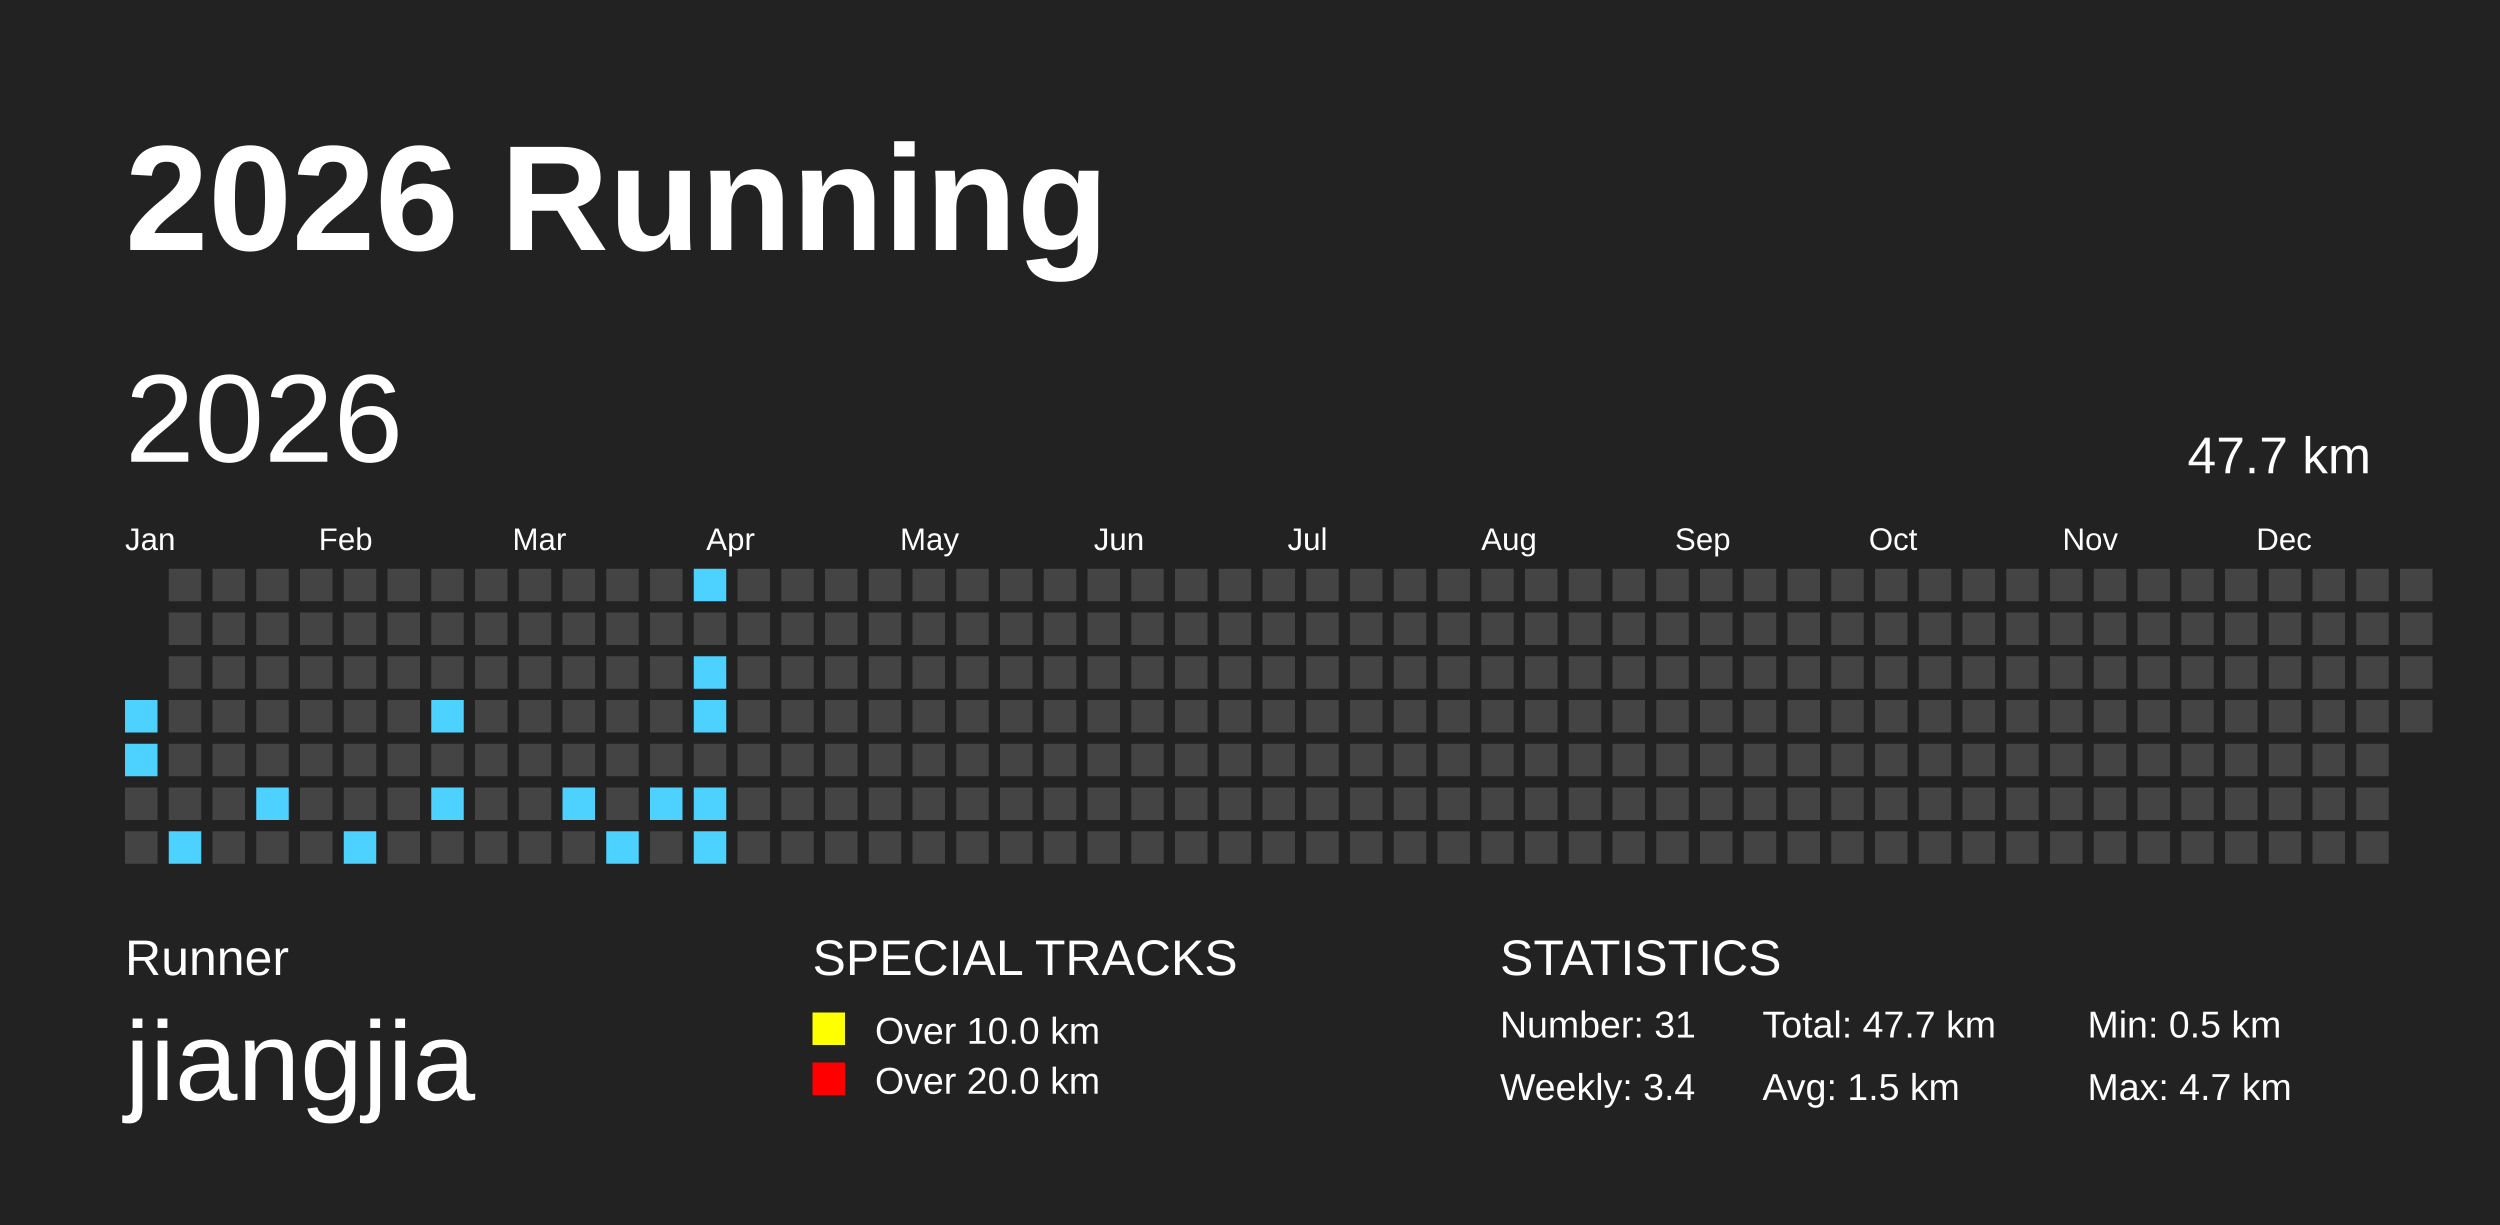
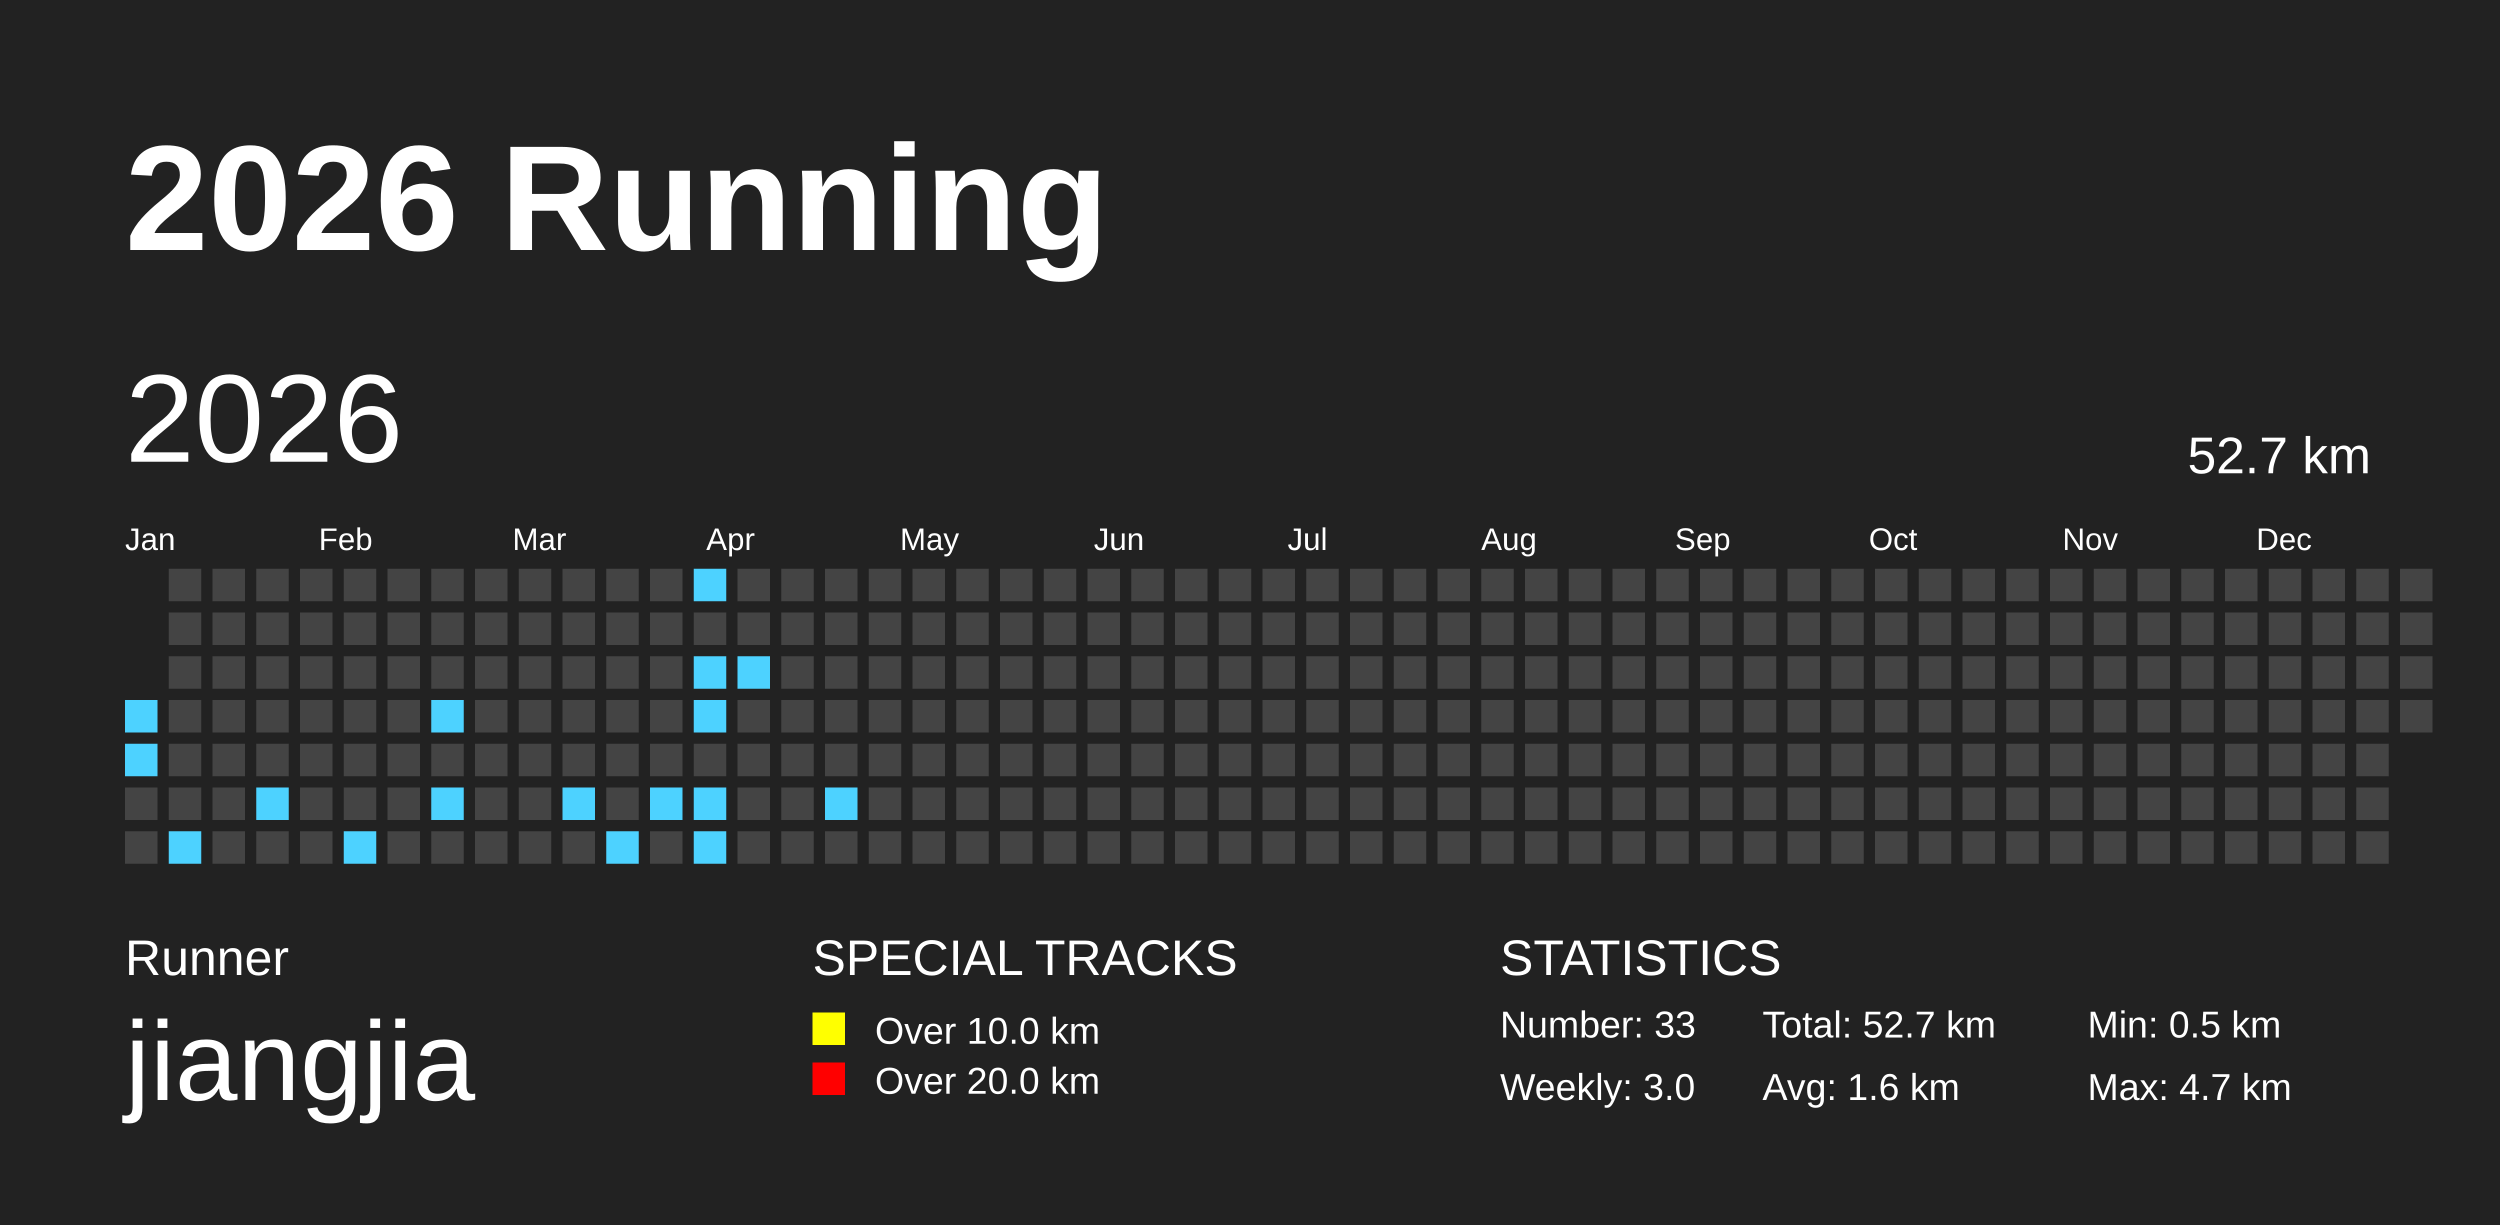
<svg xmlns="http://www.w3.org/2000/svg" baseProfile="full" height="98mm" version="1.1" viewBox="0,0,200,98" width="200mm">
  <defs />
  <rect fill="#222222" height="98" width="200" x="0" y="0" />
  <text fill="#FFFFFF" style="font-size:12px; font-family:Arial; font-weight:bold;" x="10" y="20">2026 Running</text>
  <text fill="#FFFFFF" style="font-size:4px; font-family:Arial" x="10" y="78">Runner</text>
  <text fill="#FFFFFF" style="font-size:9px; font-family:Arial" x="10" y="88">jiangjia</text>
  <text fill="#FFFFFF" style="font-size:4px; font-family:Arial" x="65" y="78">SPECIAL TRACKS</text>
  <rect fill="yellow" height="2.6" width="2.6" x="65" y="81" />
  <text fill="#FFFFFF" style="font-size:3px; font-family:Arial" x="70" y="83.5">Over 10.0 km</text>
  <rect fill="red" height="2.6" width="2.6" x="65" y="85" />
  <text fill="#FFFFFF" style="font-size:3px; font-family:Arial" x="70" y="87.5">Over 20.0 km</text>
  <text fill="#FFFFFF" style="font-size:4px; font-family:Arial" x="120" y="78">STATISTICS</text>
-   <text fill="#FFFFFF" style="font-size:3px; font-family:Arial" x="120" y="83">Number: 31</text>
-   <text fill="#FFFFFF" style="font-size:3px; font-family:Arial" x="120" y="88">Weekly: 3.4</text>
-   <text fill="#FFFFFF" style="font-size:3px; font-family:Arial" x="141" y="83">Total: 47.7 km</text>
-   <text fill="#FFFFFF" style="font-size:3px; font-family:Arial" x="141" y="88">Avg: 1.5 km</text>
+   <text fill="#FFFFFF" style="font-size:3px; font-family:Arial" x="120" y="83">Number: 33</text>
+   <text fill="#FFFFFF" style="font-size:3px; font-family:Arial" x="120" y="88">Weekly: 3.0</text>
+   <text fill="#FFFFFF" style="font-size:3px; font-family:Arial" x="141" y="83">Total: 52.7 km</text>
+   <text fill="#FFFFFF" style="font-size:3px; font-family:Arial" x="141" y="88">Avg: 1.6 km</text>
  <text fill="#FFFFFF" style="font-size:3px; font-family:Arial" x="167" y="83">Min: 0.5 km</text>
  <text fill="#FFFFFF" style="font-size:3px; font-family:Arial" x="167" y="88">Max: 4.7 km</text>
  <text dominant-baseline="hanging" fill="#FFFFFF" style="font-size:10.0px; font-family:Arial;" x="10" y="30">2026</text>
-   <text dominant-baseline="hanging" fill="#FFFFFF" style="font-size:4.125px; font-family:Arial;" x="175" y="35">47.7 km</text>
+   <text dominant-baseline="hanging" fill="#FFFFFF" style="font-size:4.125px; font-family:Arial;" x="175" y="35">52.7 km</text>
  <text fill="#FFFFFF" style="font-size:2.5px; font-family:Arial" x="10.0" y="44">Jan</text>
  <text fill="#FFFFFF" style="font-size:2.5px; font-family:Arial" x="25.5" y="44">Feb</text>
  <text fill="#FFFFFF" style="font-size:2.5px; font-family:Arial" x="41.0" y="44">Mar</text>
  <text fill="#FFFFFF" style="font-size:2.5px; font-family:Arial" x="56.5" y="44">Apr</text>
  <text fill="#FFFFFF" style="font-size:2.5px; font-family:Arial" x="72.0" y="44">May</text>
  <text fill="#FFFFFF" style="font-size:2.5px; font-family:Arial" x="87.5" y="44">Jun</text>
  <text fill="#FFFFFF" style="font-size:2.5px; font-family:Arial" x="103.0" y="44">Jul</text>
  <text fill="#FFFFFF" style="font-size:2.5px; font-family:Arial" x="118.5" y="44">Aug</text>
  <text fill="#FFFFFF" style="font-size:2.5px; font-family:Arial" x="134.0" y="44">Sep</text>
  <text fill="#FFFFFF" style="font-size:2.5px; font-family:Arial" x="149.5" y="44">Oct</text>
  <text fill="#FFFFFF" style="font-size:2.5px; font-family:Arial" x="165.0" y="44">Nov</text>
  <text fill="#FFFFFF" style="font-size:2.5px; font-family:Arial" x="180.5" y="44">Dec</text>
  <rect fill="#4DD2FF" height="2.6" width="2.6" x="10.0" y="56.0" />
  <rect fill="#4DD2FF" height="2.6" width="2.6" x="10.0" y="59.5" />
  <rect fill="#444444" height="2.6" width="2.6" x="10.0" y="63.0" />
  <rect fill="#444444" height="2.6" width="2.6" x="10.0" y="66.5" />
  <rect fill="#444444" height="2.6" width="2.6" x="13.5" y="45.5" />
  <rect fill="#444444" height="2.6" width="2.6" x="13.5" y="49.0" />
  <rect fill="#444444" height="2.6" width="2.6" x="13.5" y="52.5" />
  <rect fill="#444444" height="2.6" width="2.6" x="13.5" y="56.0" />
  <rect fill="#444444" height="2.6" width="2.6" x="13.5" y="59.5" />
  <rect fill="#444444" height="2.6" width="2.6" x="13.5" y="63.0" />
  <rect fill="#4DD2FF" height="2.6" width="2.6" x="13.5" y="66.5" />
  <rect fill="#444444" height="2.6" width="2.6" x="17.0" y="45.5" />
  <rect fill="#444444" height="2.6" width="2.6" x="17.0" y="49.0" />
  <rect fill="#444444" height="2.6" width="2.6" x="17.0" y="52.5" />
  <rect fill="#444444" height="2.6" width="2.6" x="17.0" y="56.0" />
  <rect fill="#444444" height="2.6" width="2.6" x="17.0" y="59.5" />
  <rect fill="#444444" height="2.6" width="2.6" x="17.0" y="63.0" />
  <rect fill="#444444" height="2.6" width="2.6" x="17.0" y="66.5" />
  <rect fill="#444444" height="2.6" width="2.6" x="20.5" y="45.5" />
  <rect fill="#444444" height="2.6" width="2.6" x="20.5" y="49.0" />
  <rect fill="#444444" height="2.6" width="2.6" x="20.5" y="52.5" />
  <rect fill="#444444" height="2.6" width="2.6" x="20.5" y="56.0" />
  <rect fill="#444444" height="2.6" width="2.6" x="20.5" y="59.5" />
  <rect fill="#4DD2FF" height="2.6" width="2.6" x="20.5" y="63.0" />
  <rect fill="#444444" height="2.6" width="2.6" x="20.5" y="66.5" />
  <rect fill="#444444" height="2.6" width="2.6" x="24.0" y="45.5" />
  <rect fill="#444444" height="2.6" width="2.6" x="24.0" y="49.0" />
  <rect fill="#444444" height="2.6" width="2.6" x="24.0" y="52.5" />
  <rect fill="#444444" height="2.6" width="2.6" x="24.0" y="56.0" />
  <rect fill="#444444" height="2.6" width="2.6" x="24.0" y="59.5" />
  <rect fill="#444444" height="2.6" width="2.6" x="24.0" y="63.0" />
  <rect fill="#444444" height="2.6" width="2.6" x="24.0" y="66.5" />
  <rect fill="#444444" height="2.6" width="2.6" x="27.5" y="45.5" />
  <rect fill="#444444" height="2.6" width="2.6" x="27.5" y="49.0" />
  <rect fill="#444444" height="2.6" width="2.6" x="27.5" y="52.5" />
  <rect fill="#444444" height="2.6" width="2.6" x="27.5" y="56.0" />
  <rect fill="#444444" height="2.6" width="2.6" x="27.5" y="59.5" />
  <rect fill="#444444" height="2.6" width="2.6" x="27.5" y="63.0" />
  <rect fill="#4DD2FF" height="2.6" width="2.6" x="27.5" y="66.5" />
  <rect fill="#444444" height="2.6" width="2.6" x="31.0" y="45.5" />
  <rect fill="#444444" height="2.6" width="2.6" x="31.0" y="49.0" />
  <rect fill="#444444" height="2.6" width="2.6" x="31.0" y="52.5" />
  <rect fill="#444444" height="2.6" width="2.6" x="31.0" y="56.0" />
  <rect fill="#444444" height="2.6" width="2.6" x="31.0" y="59.5" />
  <rect fill="#444444" height="2.6" width="2.6" x="31.0" y="63.0" />
  <rect fill="#444444" height="2.6" width="2.6" x="31.0" y="66.5" />
  <rect fill="#444444" height="2.6" width="2.6" x="34.5" y="45.5" />
  <rect fill="#444444" height="2.6" width="2.6" x="34.5" y="49.0" />
  <rect fill="#444444" height="2.6" width="2.6" x="34.5" y="52.5" />
  <rect fill="#4DD2FF" height="2.6" width="2.6" x="34.5" y="56.0" />
  <rect fill="#444444" height="2.6" width="2.6" x="34.5" y="59.5" />
  <rect fill="#4DD2FF" height="2.6" width="2.6" x="34.5" y="63.0" />
  <rect fill="#444444" height="2.6" width="2.6" x="34.5" y="66.5" />
  <rect fill="#444444" height="2.6" width="2.6" x="38.0" y="45.5" />
  <rect fill="#444444" height="2.6" width="2.6" x="38.0" y="49.0" />
  <rect fill="#444444" height="2.6" width="2.6" x="38.0" y="52.5" />
  <rect fill="#444444" height="2.6" width="2.6" x="38.0" y="56.0" />
  <rect fill="#444444" height="2.6" width="2.6" x="38.0" y="59.5" />
  <rect fill="#444444" height="2.6" width="2.6" x="38.0" y="63.0" />
  <rect fill="#444444" height="2.6" width="2.6" x="38.0" y="66.5" />
  <rect fill="#444444" height="2.6" width="2.6" x="41.5" y="45.5" />
  <rect fill="#444444" height="2.6" width="2.6" x="41.5" y="49.0" />
  <rect fill="#444444" height="2.6" width="2.6" x="41.5" y="52.5" />
  <rect fill="#444444" height="2.6" width="2.6" x="41.5" y="56.0" />
  <rect fill="#444444" height="2.6" width="2.6" x="41.5" y="59.5" />
  <rect fill="#444444" height="2.6" width="2.6" x="41.5" y="63.0" />
  <rect fill="#444444" height="2.6" width="2.6" x="41.5" y="66.5" />
  <rect fill="#444444" height="2.6" width="2.6" x="45.0" y="45.5" />
  <rect fill="#444444" height="2.6" width="2.6" x="45.0" y="49.0" />
  <rect fill="#444444" height="2.6" width="2.6" x="45.0" y="52.5" />
  <rect fill="#444444" height="2.6" width="2.6" x="45.0" y="56.0" />
  <rect fill="#444444" height="2.6" width="2.6" x="45.0" y="59.5" />
  <rect fill="#4DD2FF" height="2.6" width="2.6" x="45.0" y="63.0" />
  <rect fill="#444444" height="2.6" width="2.6" x="45.0" y="66.5" />
  <rect fill="#444444" height="2.6" width="2.6" x="48.5" y="45.5" />
  <rect fill="#444444" height="2.6" width="2.6" x="48.5" y="49.0" />
  <rect fill="#444444" height="2.6" width="2.6" x="48.5" y="52.5" />
  <rect fill="#444444" height="2.6" width="2.6" x="48.5" y="56.0" />
  <rect fill="#444444" height="2.6" width="2.6" x="48.5" y="59.5" />
  <rect fill="#444444" height="2.6" width="2.6" x="48.5" y="63.0" />
  <rect fill="#4DD2FF" height="2.6" width="2.6" x="48.5" y="66.5" />
  <rect fill="#444444" height="2.6" width="2.6" x="52.0" y="45.5" />
  <rect fill="#444444" height="2.6" width="2.6" x="52.0" y="49.0" />
  <rect fill="#444444" height="2.6" width="2.6" x="52.0" y="52.5" />
  <rect fill="#444444" height="2.6" width="2.6" x="52.0" y="56.0" />
  <rect fill="#444444" height="2.6" width="2.6" x="52.0" y="59.5" />
  <rect fill="#4DD2FF" height="2.6" width="2.6" x="52.0" y="63.0" />
  <rect fill="#444444" height="2.6" width="2.6" x="52.0" y="66.5" />
  <rect fill="#4DD2FF" height="2.6" width="2.6" x="55.5" y="45.5" />
  <rect fill="#444444" height="2.6" width="2.6" x="55.5" y="49.0" />
  <rect fill="#4DD2FF" height="2.6" width="2.6" x="55.5" y="52.5" />
  <rect fill="#4DD2FF" height="2.6" width="2.6" x="55.5" y="56.0" />
  <rect fill="#444444" height="2.6" width="2.6" x="55.5" y="59.5" />
  <rect fill="#4DD2FF" height="2.6" width="2.6" x="55.5" y="63.0" />
  <rect fill="#4DD2FF" height="2.6" width="2.6" x="55.5" y="66.5" />
  <rect fill="#444444" height="2.6" width="2.6" x="59.0" y="45.5" />
  <rect fill="#444444" height="2.6" width="2.6" x="59.0" y="49.0" />
-   <rect fill="#444444" height="2.6" width="2.6" x="59.0" y="52.5" />
+   <rect fill="#4DD2FF" height="2.6" width="2.6" x="59.0" y="52.5" />
  <rect fill="#444444" height="2.6" width="2.6" x="59.0" y="56.0" />
  <rect fill="#444444" height="2.6" width="2.6" x="59.0" y="59.5" />
  <rect fill="#444444" height="2.6" width="2.6" x="59.0" y="63.0" />
  <rect fill="#444444" height="2.6" width="2.6" x="59.0" y="66.5" />
  <rect fill="#444444" height="2.6" width="2.6" x="62.5" y="45.5" />
  <rect fill="#444444" height="2.6" width="2.6" x="62.5" y="49.0" />
  <rect fill="#444444" height="2.6" width="2.6" x="62.5" y="52.5" />
  <rect fill="#444444" height="2.6" width="2.6" x="62.5" y="56.0" />
  <rect fill="#444444" height="2.6" width="2.6" x="62.5" y="59.5" />
  <rect fill="#444444" height="2.6" width="2.6" x="62.5" y="63.0" />
  <rect fill="#444444" height="2.6" width="2.6" x="62.5" y="66.5" />
  <rect fill="#444444" height="2.6" width="2.6" x="66.0" y="45.5" />
  <rect fill="#444444" height="2.6" width="2.6" x="66.0" y="49.0" />
  <rect fill="#444444" height="2.6" width="2.6" x="66.0" y="52.5" />
  <rect fill="#444444" height="2.6" width="2.6" x="66.0" y="56.0" />
  <rect fill="#444444" height="2.6" width="2.6" x="66.0" y="59.5" />
-   <rect fill="#444444" height="2.6" width="2.6" x="66.0" y="63.0" />
+   <rect fill="#4DD2FF" height="2.6" width="2.6" x="66.0" y="63.0" />
  <rect fill="#444444" height="2.6" width="2.6" x="66.0" y="66.5" />
  <rect fill="#444444" height="2.6" width="2.6" x="69.5" y="45.5" />
  <rect fill="#444444" height="2.6" width="2.6" x="69.5" y="49.0" />
  <rect fill="#444444" height="2.6" width="2.6" x="69.5" y="52.5" />
  <rect fill="#444444" height="2.6" width="2.6" x="69.5" y="56.0" />
  <rect fill="#444444" height="2.6" width="2.6" x="69.5" y="59.5" />
  <rect fill="#444444" height="2.6" width="2.6" x="69.5" y="63.0" />
  <rect fill="#444444" height="2.6" width="2.6" x="69.5" y="66.5" />
  <rect fill="#444444" height="2.6" width="2.6" x="73.0" y="45.5" />
  <rect fill="#444444" height="2.6" width="2.6" x="73.0" y="49.0" />
  <rect fill="#444444" height="2.6" width="2.6" x="73.0" y="52.5" />
  <rect fill="#444444" height="2.6" width="2.6" x="73.0" y="56.0" />
  <rect fill="#444444" height="2.6" width="2.6" x="73.0" y="59.5" />
  <rect fill="#444444" height="2.6" width="2.6" x="73.0" y="63.0" />
  <rect fill="#444444" height="2.6" width="2.6" x="73.0" y="66.5" />
  <rect fill="#444444" height="2.6" width="2.6" x="76.5" y="45.5" />
  <rect fill="#444444" height="2.6" width="2.6" x="76.5" y="49.0" />
  <rect fill="#444444" height="2.6" width="2.6" x="76.5" y="52.5" />
  <rect fill="#444444" height="2.6" width="2.6" x="76.5" y="56.0" />
  <rect fill="#444444" height="2.6" width="2.6" x="76.5" y="59.5" />
  <rect fill="#444444" height="2.6" width="2.6" x="76.5" y="63.0" />
  <rect fill="#444444" height="2.6" width="2.6" x="76.5" y="66.5" />
  <rect fill="#444444" height="2.6" width="2.6" x="80.0" y="45.5" />
  <rect fill="#444444" height="2.6" width="2.6" x="80.0" y="49.0" />
  <rect fill="#444444" height="2.6" width="2.6" x="80.0" y="52.5" />
  <rect fill="#444444" height="2.6" width="2.6" x="80.0" y="56.0" />
  <rect fill="#444444" height="2.6" width="2.6" x="80.0" y="59.5" />
  <rect fill="#444444" height="2.6" width="2.6" x="80.0" y="63.0" />
  <rect fill="#444444" height="2.6" width="2.6" x="80.0" y="66.5" />
  <rect fill="#444444" height="2.6" width="2.6" x="83.5" y="45.5" />
  <rect fill="#444444" height="2.6" width="2.6" x="83.5" y="49.0" />
  <rect fill="#444444" height="2.6" width="2.6" x="83.5" y="52.5" />
  <rect fill="#444444" height="2.6" width="2.6" x="83.5" y="56.0" />
  <rect fill="#444444" height="2.6" width="2.6" x="83.5" y="59.5" />
  <rect fill="#444444" height="2.6" width="2.6" x="83.5" y="63.0" />
  <rect fill="#444444" height="2.6" width="2.6" x="83.5" y="66.5" />
  <rect fill="#444444" height="2.6" width="2.6" x="87.0" y="45.5" />
  <rect fill="#444444" height="2.6" width="2.6" x="87.0" y="49.0" />
  <rect fill="#444444" height="2.6" width="2.6" x="87.0" y="52.5" />
  <rect fill="#444444" height="2.6" width="2.6" x="87.0" y="56.0" />
  <rect fill="#444444" height="2.6" width="2.6" x="87.0" y="59.5" />
  <rect fill="#444444" height="2.6" width="2.6" x="87.0" y="63.0" />
  <rect fill="#444444" height="2.6" width="2.6" x="87.0" y="66.5" />
  <rect fill="#444444" height="2.6" width="2.6" x="90.5" y="45.5" />
  <rect fill="#444444" height="2.6" width="2.6" x="90.5" y="49.0" />
  <rect fill="#444444" height="2.6" width="2.6" x="90.5" y="52.5" />
  <rect fill="#444444" height="2.6" width="2.6" x="90.5" y="56.0" />
  <rect fill="#444444" height="2.6" width="2.6" x="90.5" y="59.5" />
  <rect fill="#444444" height="2.6" width="2.6" x="90.5" y="63.0" />
  <rect fill="#444444" height="2.6" width="2.6" x="90.5" y="66.5" />
  <rect fill="#444444" height="2.6" width="2.6" x="94.0" y="45.5" />
  <rect fill="#444444" height="2.6" width="2.6" x="94.0" y="49.0" />
  <rect fill="#444444" height="2.6" width="2.6" x="94.0" y="52.5" />
  <rect fill="#444444" height="2.6" width="2.6" x="94.0" y="56.0" />
  <rect fill="#444444" height="2.6" width="2.6" x="94.0" y="59.5" />
  <rect fill="#444444" height="2.6" width="2.6" x="94.0" y="63.0" />
  <rect fill="#444444" height="2.6" width="2.6" x="94.0" y="66.5" />
  <rect fill="#444444" height="2.6" width="2.6" x="97.5" y="45.5" />
  <rect fill="#444444" height="2.6" width="2.6" x="97.5" y="49.0" />
  <rect fill="#444444" height="2.6" width="2.6" x="97.5" y="52.5" />
  <rect fill="#444444" height="2.6" width="2.6" x="97.5" y="56.0" />
  <rect fill="#444444" height="2.6" width="2.6" x="97.5" y="59.5" />
  <rect fill="#444444" height="2.6" width="2.6" x="97.5" y="63.0" />
  <rect fill="#444444" height="2.6" width="2.6" x="97.5" y="66.5" />
  <rect fill="#444444" height="2.6" width="2.6" x="101.0" y="45.5" />
  <rect fill="#444444" height="2.6" width="2.6" x="101.0" y="49.0" />
  <rect fill="#444444" height="2.6" width="2.6" x="101.0" y="52.5" />
  <rect fill="#444444" height="2.6" width="2.6" x="101.0" y="56.0" />
  <rect fill="#444444" height="2.6" width="2.6" x="101.0" y="59.5" />
  <rect fill="#444444" height="2.6" width="2.6" x="101.0" y="63.0" />
  <rect fill="#444444" height="2.6" width="2.6" x="101.0" y="66.5" />
  <rect fill="#444444" height="2.6" width="2.6" x="104.5" y="45.5" />
  <rect fill="#444444" height="2.6" width="2.6" x="104.5" y="49.0" />
  <rect fill="#444444" height="2.6" width="2.6" x="104.5" y="52.5" />
  <rect fill="#444444" height="2.6" width="2.6" x="104.5" y="56.0" />
  <rect fill="#444444" height="2.6" width="2.6" x="104.5" y="59.5" />
  <rect fill="#444444" height="2.6" width="2.6" x="104.5" y="63.0" />
  <rect fill="#444444" height="2.6" width="2.6" x="104.5" y="66.5" />
  <rect fill="#444444" height="2.6" width="2.6" x="108.0" y="45.5" />
  <rect fill="#444444" height="2.6" width="2.6" x="108.0" y="49.0" />
  <rect fill="#444444" height="2.6" width="2.6" x="108.0" y="52.5" />
  <rect fill="#444444" height="2.6" width="2.6" x="108.0" y="56.0" />
  <rect fill="#444444" height="2.6" width="2.6" x="108.0" y="59.5" />
  <rect fill="#444444" height="2.6" width="2.6" x="108.0" y="63.0" />
  <rect fill="#444444" height="2.6" width="2.6" x="108.0" y="66.5" />
  <rect fill="#444444" height="2.6" width="2.6" x="111.5" y="45.5" />
  <rect fill="#444444" height="2.6" width="2.6" x="111.5" y="49.0" />
  <rect fill="#444444" height="2.6" width="2.6" x="111.5" y="52.5" />
  <rect fill="#444444" height="2.6" width="2.6" x="111.5" y="56.0" />
  <rect fill="#444444" height="2.6" width="2.6" x="111.5" y="59.5" />
  <rect fill="#444444" height="2.6" width="2.6" x="111.5" y="63.0" />
  <rect fill="#444444" height="2.6" width="2.6" x="111.5" y="66.5" />
  <rect fill="#444444" height="2.6" width="2.6" x="115.0" y="45.5" />
  <rect fill="#444444" height="2.6" width="2.6" x="115.0" y="49.0" />
  <rect fill="#444444" height="2.6" width="2.6" x="115.0" y="52.5" />
  <rect fill="#444444" height="2.6" width="2.6" x="115.0" y="56.0" />
  <rect fill="#444444" height="2.6" width="2.6" x="115.0" y="59.5" />
  <rect fill="#444444" height="2.6" width="2.6" x="115.0" y="63.0" />
  <rect fill="#444444" height="2.6" width="2.6" x="115.0" y="66.5" />
  <rect fill="#444444" height="2.6" width="2.6" x="118.5" y="45.5" />
  <rect fill="#444444" height="2.6" width="2.6" x="118.5" y="49.0" />
  <rect fill="#444444" height="2.6" width="2.6" x="118.5" y="52.5" />
  <rect fill="#444444" height="2.6" width="2.6" x="118.5" y="56.0" />
  <rect fill="#444444" height="2.6" width="2.6" x="118.5" y="59.5" />
  <rect fill="#444444" height="2.6" width="2.6" x="118.5" y="63.0" />
  <rect fill="#444444" height="2.6" width="2.6" x="118.5" y="66.5" />
  <rect fill="#444444" height="2.6" width="2.6" x="122.0" y="45.5" />
  <rect fill="#444444" height="2.6" width="2.6" x="122.0" y="49.0" />
  <rect fill="#444444" height="2.6" width="2.6" x="122.0" y="52.5" />
  <rect fill="#444444" height="2.6" width="2.6" x="122.0" y="56.0" />
  <rect fill="#444444" height="2.6" width="2.6" x="122.0" y="59.5" />
  <rect fill="#444444" height="2.6" width="2.6" x="122.0" y="63.0" />
  <rect fill="#444444" height="2.6" width="2.6" x="122.0" y="66.5" />
  <rect fill="#444444" height="2.6" width="2.6" x="125.5" y="45.5" />
  <rect fill="#444444" height="2.6" width="2.6" x="125.5" y="49.0" />
  <rect fill="#444444" height="2.6" width="2.6" x="125.5" y="52.5" />
  <rect fill="#444444" height="2.6" width="2.6" x="125.5" y="56.0" />
  <rect fill="#444444" height="2.6" width="2.6" x="125.5" y="59.5" />
  <rect fill="#444444" height="2.6" width="2.6" x="125.5" y="63.0" />
  <rect fill="#444444" height="2.6" width="2.6" x="125.5" y="66.5" />
  <rect fill="#444444" height="2.6" width="2.6" x="129.0" y="45.5" />
  <rect fill="#444444" height="2.6" width="2.6" x="129.0" y="49.0" />
  <rect fill="#444444" height="2.6" width="2.6" x="129.0" y="52.5" />
  <rect fill="#444444" height="2.6" width="2.6" x="129.0" y="56.0" />
  <rect fill="#444444" height="2.6" width="2.6" x="129.0" y="59.5" />
  <rect fill="#444444" height="2.6" width="2.6" x="129.0" y="63.0" />
  <rect fill="#444444" height="2.6" width="2.6" x="129.0" y="66.5" />
  <rect fill="#444444" height="2.6" width="2.6" x="132.5" y="45.5" />
  <rect fill="#444444" height="2.6" width="2.6" x="132.5" y="49.0" />
  <rect fill="#444444" height="2.6" width="2.6" x="132.5" y="52.5" />
  <rect fill="#444444" height="2.6" width="2.6" x="132.5" y="56.0" />
  <rect fill="#444444" height="2.6" width="2.6" x="132.5" y="59.5" />
  <rect fill="#444444" height="2.6" width="2.6" x="132.5" y="63.0" />
  <rect fill="#444444" height="2.6" width="2.6" x="132.5" y="66.5" />
  <rect fill="#444444" height="2.6" width="2.6" x="136.0" y="45.5" />
  <rect fill="#444444" height="2.6" width="2.6" x="136.0" y="49.0" />
  <rect fill="#444444" height="2.6" width="2.6" x="136.0" y="52.5" />
  <rect fill="#444444" height="2.6" width="2.6" x="136.0" y="56.0" />
  <rect fill="#444444" height="2.6" width="2.6" x="136.0" y="59.5" />
  <rect fill="#444444" height="2.6" width="2.6" x="136.0" y="63.0" />
  <rect fill="#444444" height="2.6" width="2.6" x="136.0" y="66.5" />
  <rect fill="#444444" height="2.6" width="2.6" x="139.5" y="45.5" />
  <rect fill="#444444" height="2.6" width="2.6" x="139.5" y="49.0" />
  <rect fill="#444444" height="2.6" width="2.6" x="139.5" y="52.5" />
  <rect fill="#444444" height="2.6" width="2.6" x="139.5" y="56.0" />
  <rect fill="#444444" height="2.6" width="2.6" x="139.5" y="59.5" />
  <rect fill="#444444" height="2.6" width="2.6" x="139.5" y="63.0" />
  <rect fill="#444444" height="2.6" width="2.6" x="139.5" y="66.5" />
  <rect fill="#444444" height="2.6" width="2.6" x="143.0" y="45.5" />
  <rect fill="#444444" height="2.6" width="2.6" x="143.0" y="49.0" />
  <rect fill="#444444" height="2.6" width="2.6" x="143.0" y="52.5" />
  <rect fill="#444444" height="2.6" width="2.6" x="143.0" y="56.0" />
  <rect fill="#444444" height="2.6" width="2.6" x="143.0" y="59.5" />
  <rect fill="#444444" height="2.6" width="2.6" x="143.0" y="63.0" />
  <rect fill="#444444" height="2.6" width="2.6" x="143.0" y="66.5" />
  <rect fill="#444444" height="2.6" width="2.6" x="146.5" y="45.5" />
  <rect fill="#444444" height="2.6" width="2.6" x="146.5" y="49.0" />
  <rect fill="#444444" height="2.6" width="2.6" x="146.5" y="52.5" />
  <rect fill="#444444" height="2.6" width="2.6" x="146.5" y="56.0" />
  <rect fill="#444444" height="2.6" width="2.6" x="146.5" y="59.5" />
  <rect fill="#444444" height="2.6" width="2.6" x="146.5" y="63.0" />
  <rect fill="#444444" height="2.6" width="2.6" x="146.5" y="66.5" />
  <rect fill="#444444" height="2.6" width="2.6" x="150.0" y="45.5" />
  <rect fill="#444444" height="2.6" width="2.6" x="150.0" y="49.0" />
  <rect fill="#444444" height="2.6" width="2.6" x="150.0" y="52.5" />
  <rect fill="#444444" height="2.6" width="2.6" x="150.0" y="56.0" />
  <rect fill="#444444" height="2.6" width="2.6" x="150.0" y="59.5" />
  <rect fill="#444444" height="2.6" width="2.6" x="150.0" y="63.0" />
  <rect fill="#444444" height="2.6" width="2.6" x="150.0" y="66.5" />
  <rect fill="#444444" height="2.6" width="2.6" x="153.5" y="45.5" />
  <rect fill="#444444" height="2.6" width="2.6" x="153.5" y="49.0" />
  <rect fill="#444444" height="2.6" width="2.6" x="153.5" y="52.5" />
  <rect fill="#444444" height="2.6" width="2.6" x="153.5" y="56.0" />
  <rect fill="#444444" height="2.6" width="2.6" x="153.5" y="59.5" />
  <rect fill="#444444" height="2.6" width="2.6" x="153.5" y="63.0" />
  <rect fill="#444444" height="2.6" width="2.6" x="153.5" y="66.5" />
  <rect fill="#444444" height="2.6" width="2.6" x="157.0" y="45.5" />
  <rect fill="#444444" height="2.6" width="2.6" x="157.0" y="49.0" />
  <rect fill="#444444" height="2.6" width="2.6" x="157.0" y="52.5" />
  <rect fill="#444444" height="2.6" width="2.6" x="157.0" y="56.0" />
  <rect fill="#444444" height="2.6" width="2.6" x="157.0" y="59.5" />
  <rect fill="#444444" height="2.6" width="2.6" x="157.0" y="63.0" />
  <rect fill="#444444" height="2.6" width="2.6" x="157.0" y="66.5" />
  <rect fill="#444444" height="2.6" width="2.6" x="160.5" y="45.5" />
  <rect fill="#444444" height="2.6" width="2.6" x="160.5" y="49.0" />
  <rect fill="#444444" height="2.6" width="2.6" x="160.5" y="52.5" />
  <rect fill="#444444" height="2.6" width="2.6" x="160.5" y="56.0" />
  <rect fill="#444444" height="2.6" width="2.6" x="160.5" y="59.5" />
  <rect fill="#444444" height="2.6" width="2.6" x="160.5" y="63.0" />
  <rect fill="#444444" height="2.6" width="2.6" x="160.5" y="66.5" />
  <rect fill="#444444" height="2.6" width="2.6" x="164.0" y="45.5" />
  <rect fill="#444444" height="2.6" width="2.6" x="164.0" y="49.0" />
  <rect fill="#444444" height="2.6" width="2.6" x="164.0" y="52.5" />
  <rect fill="#444444" height="2.6" width="2.6" x="164.0" y="56.0" />
  <rect fill="#444444" height="2.6" width="2.6" x="164.0" y="59.5" />
  <rect fill="#444444" height="2.6" width="2.6" x="164.0" y="63.0" />
  <rect fill="#444444" height="2.6" width="2.6" x="164.0" y="66.5" />
  <rect fill="#444444" height="2.6" width="2.6" x="167.5" y="45.5" />
  <rect fill="#444444" height="2.6" width="2.6" x="167.5" y="49.0" />
  <rect fill="#444444" height="2.6" width="2.6" x="167.5" y="52.5" />
  <rect fill="#444444" height="2.6" width="2.6" x="167.5" y="56.0" />
  <rect fill="#444444" height="2.6" width="2.6" x="167.5" y="59.5" />
  <rect fill="#444444" height="2.6" width="2.6" x="167.5" y="63.0" />
  <rect fill="#444444" height="2.6" width="2.6" x="167.5" y="66.5" />
  <rect fill="#444444" height="2.6" width="2.6" x="171.0" y="45.5" />
  <rect fill="#444444" height="2.6" width="2.6" x="171.0" y="49.0" />
  <rect fill="#444444" height="2.6" width="2.6" x="171.0" y="52.5" />
  <rect fill="#444444" height="2.6" width="2.6" x="171.0" y="56.0" />
  <rect fill="#444444" height="2.6" width="2.6" x="171.0" y="59.5" />
  <rect fill="#444444" height="2.6" width="2.6" x="171.0" y="63.0" />
  <rect fill="#444444" height="2.6" width="2.6" x="171.0" y="66.5" />
  <rect fill="#444444" height="2.6" width="2.6" x="174.5" y="45.5" />
  <rect fill="#444444" height="2.6" width="2.6" x="174.5" y="49.0" />
  <rect fill="#444444" height="2.6" width="2.6" x="174.5" y="52.5" />
  <rect fill="#444444" height="2.6" width="2.6" x="174.5" y="56.0" />
  <rect fill="#444444" height="2.6" width="2.6" x="174.5" y="59.5" />
  <rect fill="#444444" height="2.6" width="2.6" x="174.5" y="63.0" />
  <rect fill="#444444" height="2.6" width="2.6" x="174.5" y="66.5" />
  <rect fill="#444444" height="2.6" width="2.6" x="178.0" y="45.5" />
  <rect fill="#444444" height="2.6" width="2.6" x="178.0" y="49.0" />
  <rect fill="#444444" height="2.6" width="2.6" x="178.0" y="52.5" />
  <rect fill="#444444" height="2.6" width="2.6" x="178.0" y="56.0" />
  <rect fill="#444444" height="2.6" width="2.6" x="178.0" y="59.5" />
  <rect fill="#444444" height="2.6" width="2.6" x="178.0" y="63.0" />
  <rect fill="#444444" height="2.6" width="2.6" x="178.0" y="66.5" />
  <rect fill="#444444" height="2.6" width="2.6" x="181.5" y="45.5" />
  <rect fill="#444444" height="2.6" width="2.6" x="181.5" y="49.0" />
  <rect fill="#444444" height="2.6" width="2.6" x="181.5" y="52.5" />
  <rect fill="#444444" height="2.6" width="2.6" x="181.5" y="56.0" />
  <rect fill="#444444" height="2.6" width="2.6" x="181.5" y="59.5" />
  <rect fill="#444444" height="2.6" width="2.6" x="181.5" y="63.0" />
  <rect fill="#444444" height="2.6" width="2.6" x="181.5" y="66.5" />
  <rect fill="#444444" height="2.6" width="2.6" x="185.0" y="45.5" />
  <rect fill="#444444" height="2.6" width="2.6" x="185.0" y="49.0" />
  <rect fill="#444444" height="2.6" width="2.6" x="185.0" y="52.5" />
  <rect fill="#444444" height="2.6" width="2.6" x="185.0" y="56.0" />
  <rect fill="#444444" height="2.6" width="2.6" x="185.0" y="59.5" />
  <rect fill="#444444" height="2.6" width="2.6" x="185.0" y="63.0" />
  <rect fill="#444444" height="2.6" width="2.6" x="185.0" y="66.5" />
  <rect fill="#444444" height="2.6" width="2.6" x="188.5" y="45.5" />
  <rect fill="#444444" height="2.6" width="2.6" x="188.5" y="49.0" />
  <rect fill="#444444" height="2.6" width="2.6" x="188.5" y="52.5" />
  <rect fill="#444444" height="2.6" width="2.6" x="188.5" y="56.0" />
  <rect fill="#444444" height="2.6" width="2.6" x="188.5" y="59.5" />
  <rect fill="#444444" height="2.6" width="2.6" x="188.5" y="63.0" />
  <rect fill="#444444" height="2.6" width="2.6" x="188.5" y="66.5" />
  <rect fill="#444444" height="2.6" width="2.6" x="192.0" y="45.5" />
  <rect fill="#444444" height="2.6" width="2.6" x="192.0" y="49.0" />
  <rect fill="#444444" height="2.6" width="2.6" x="192.0" y="52.5" />
  <rect fill="#444444" height="2.6" width="2.6" x="192.0" y="56.0" />
</svg>
